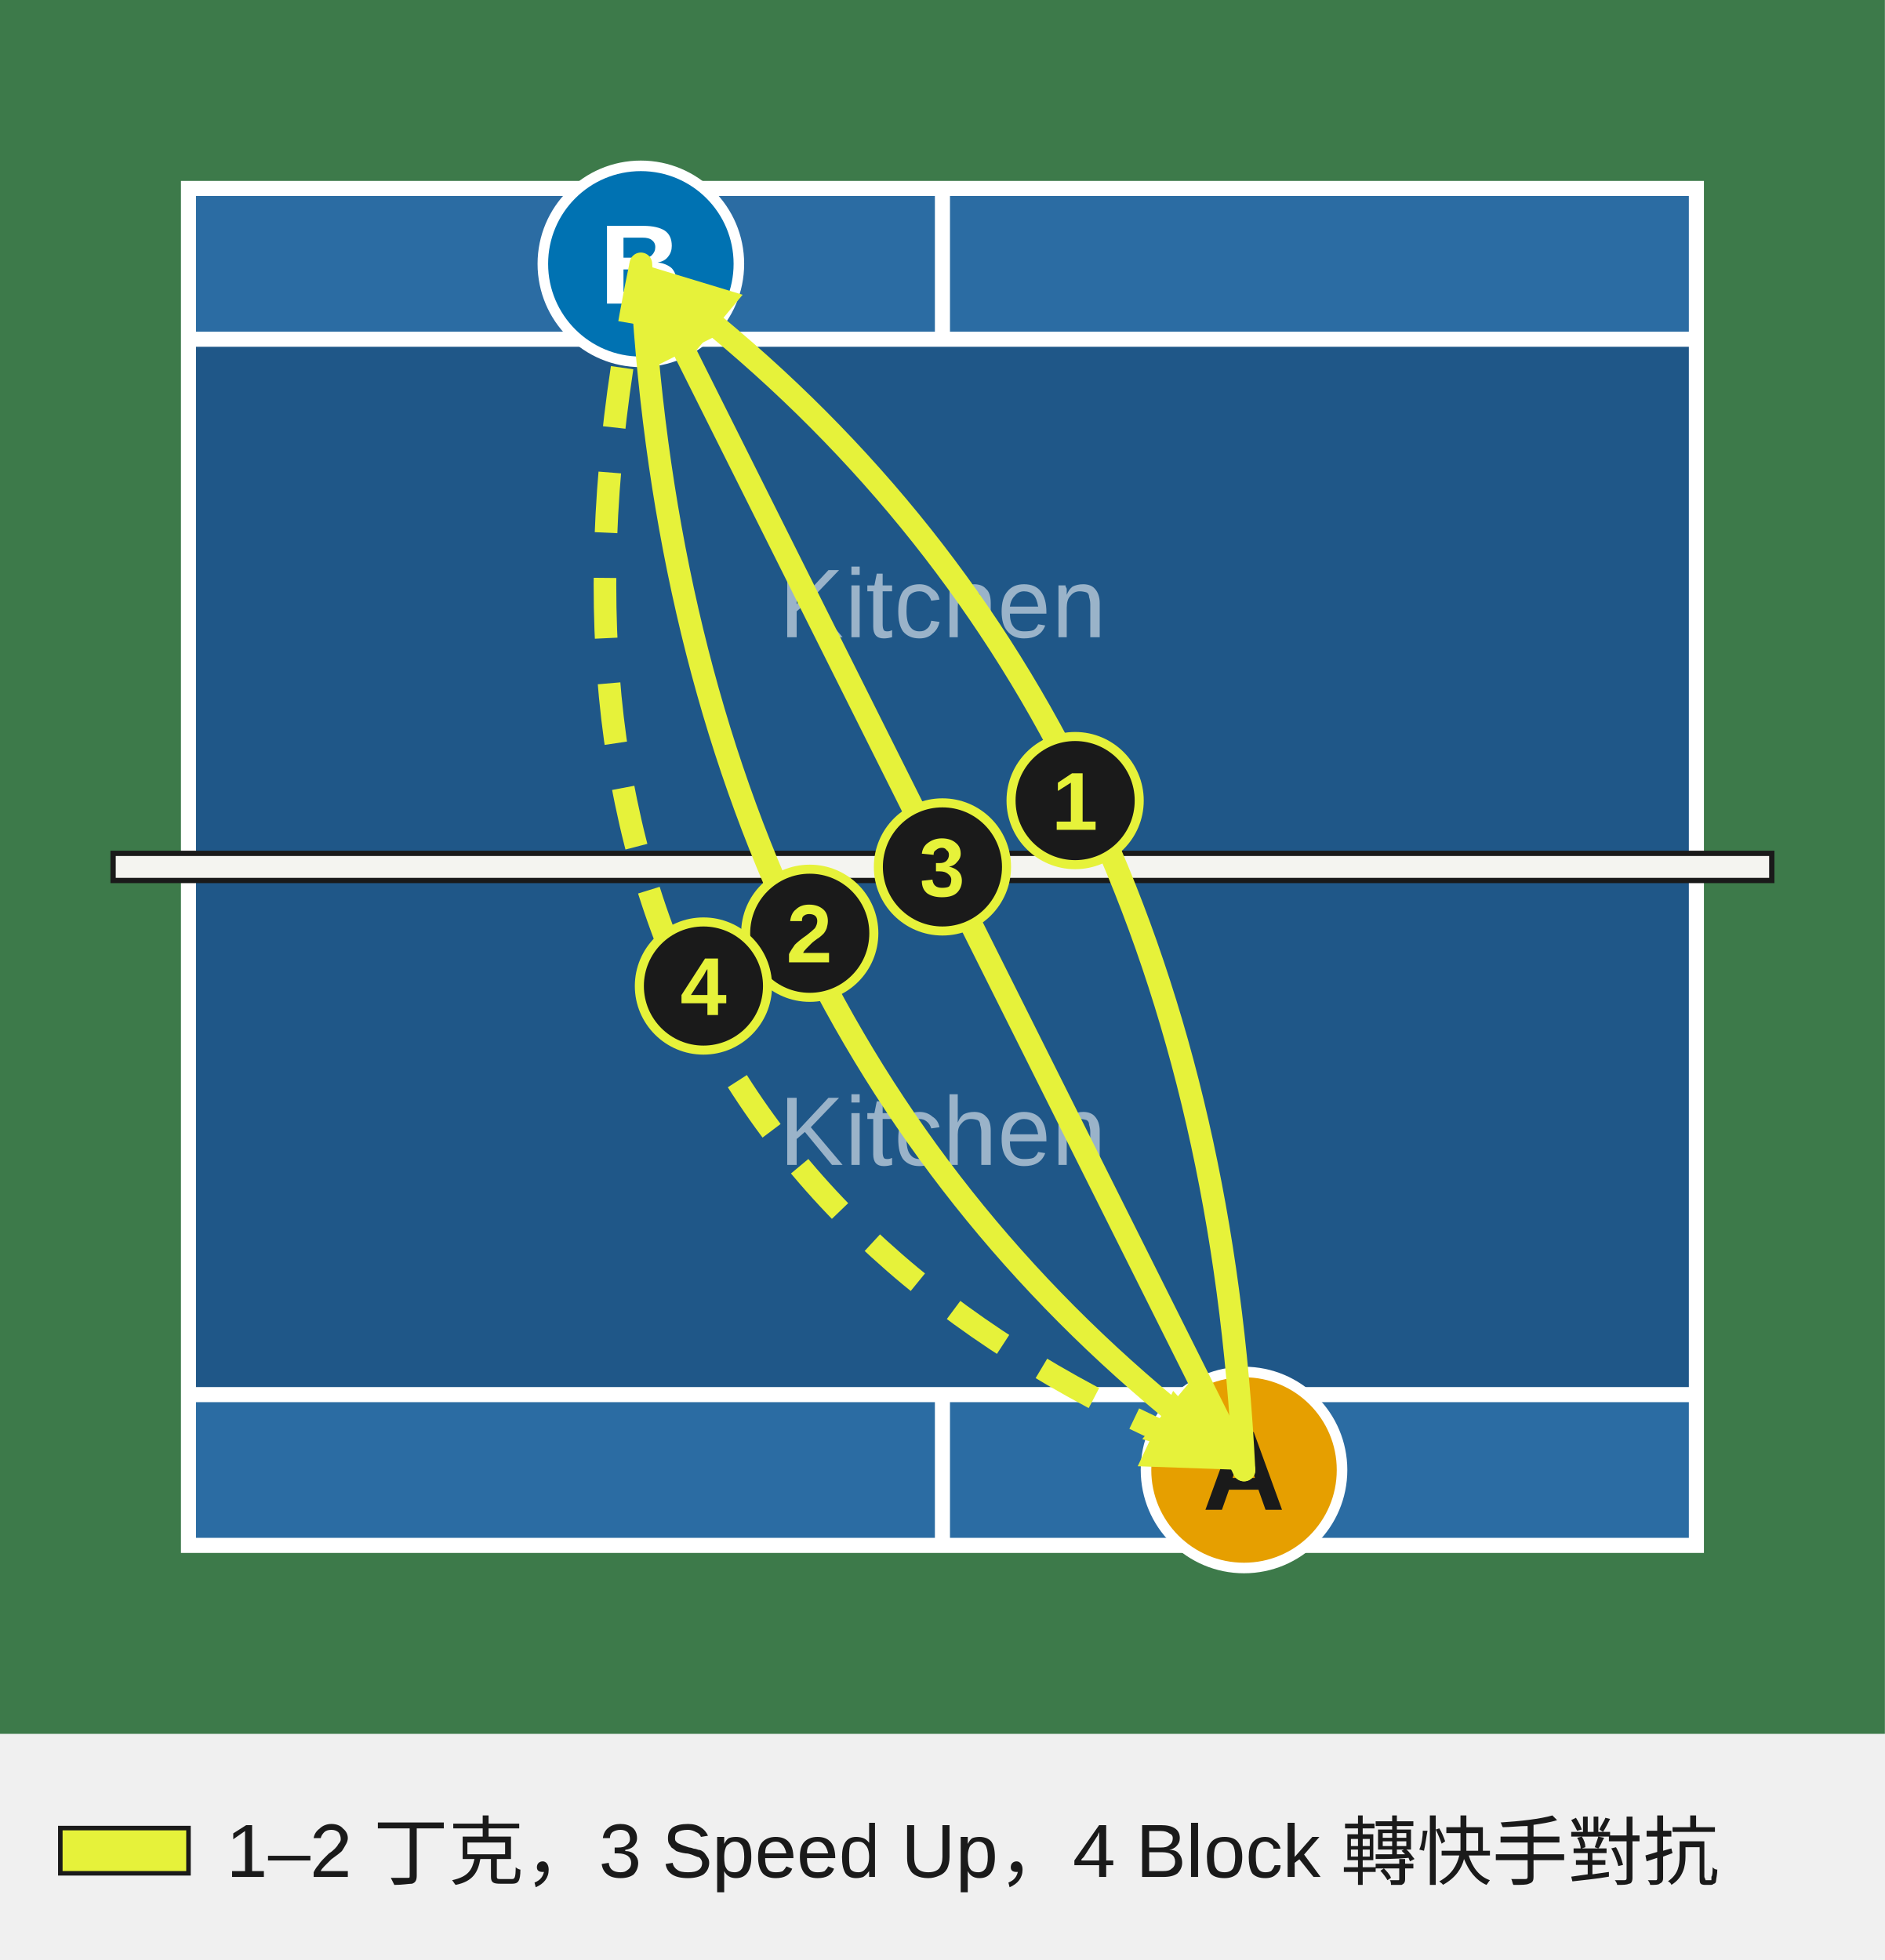
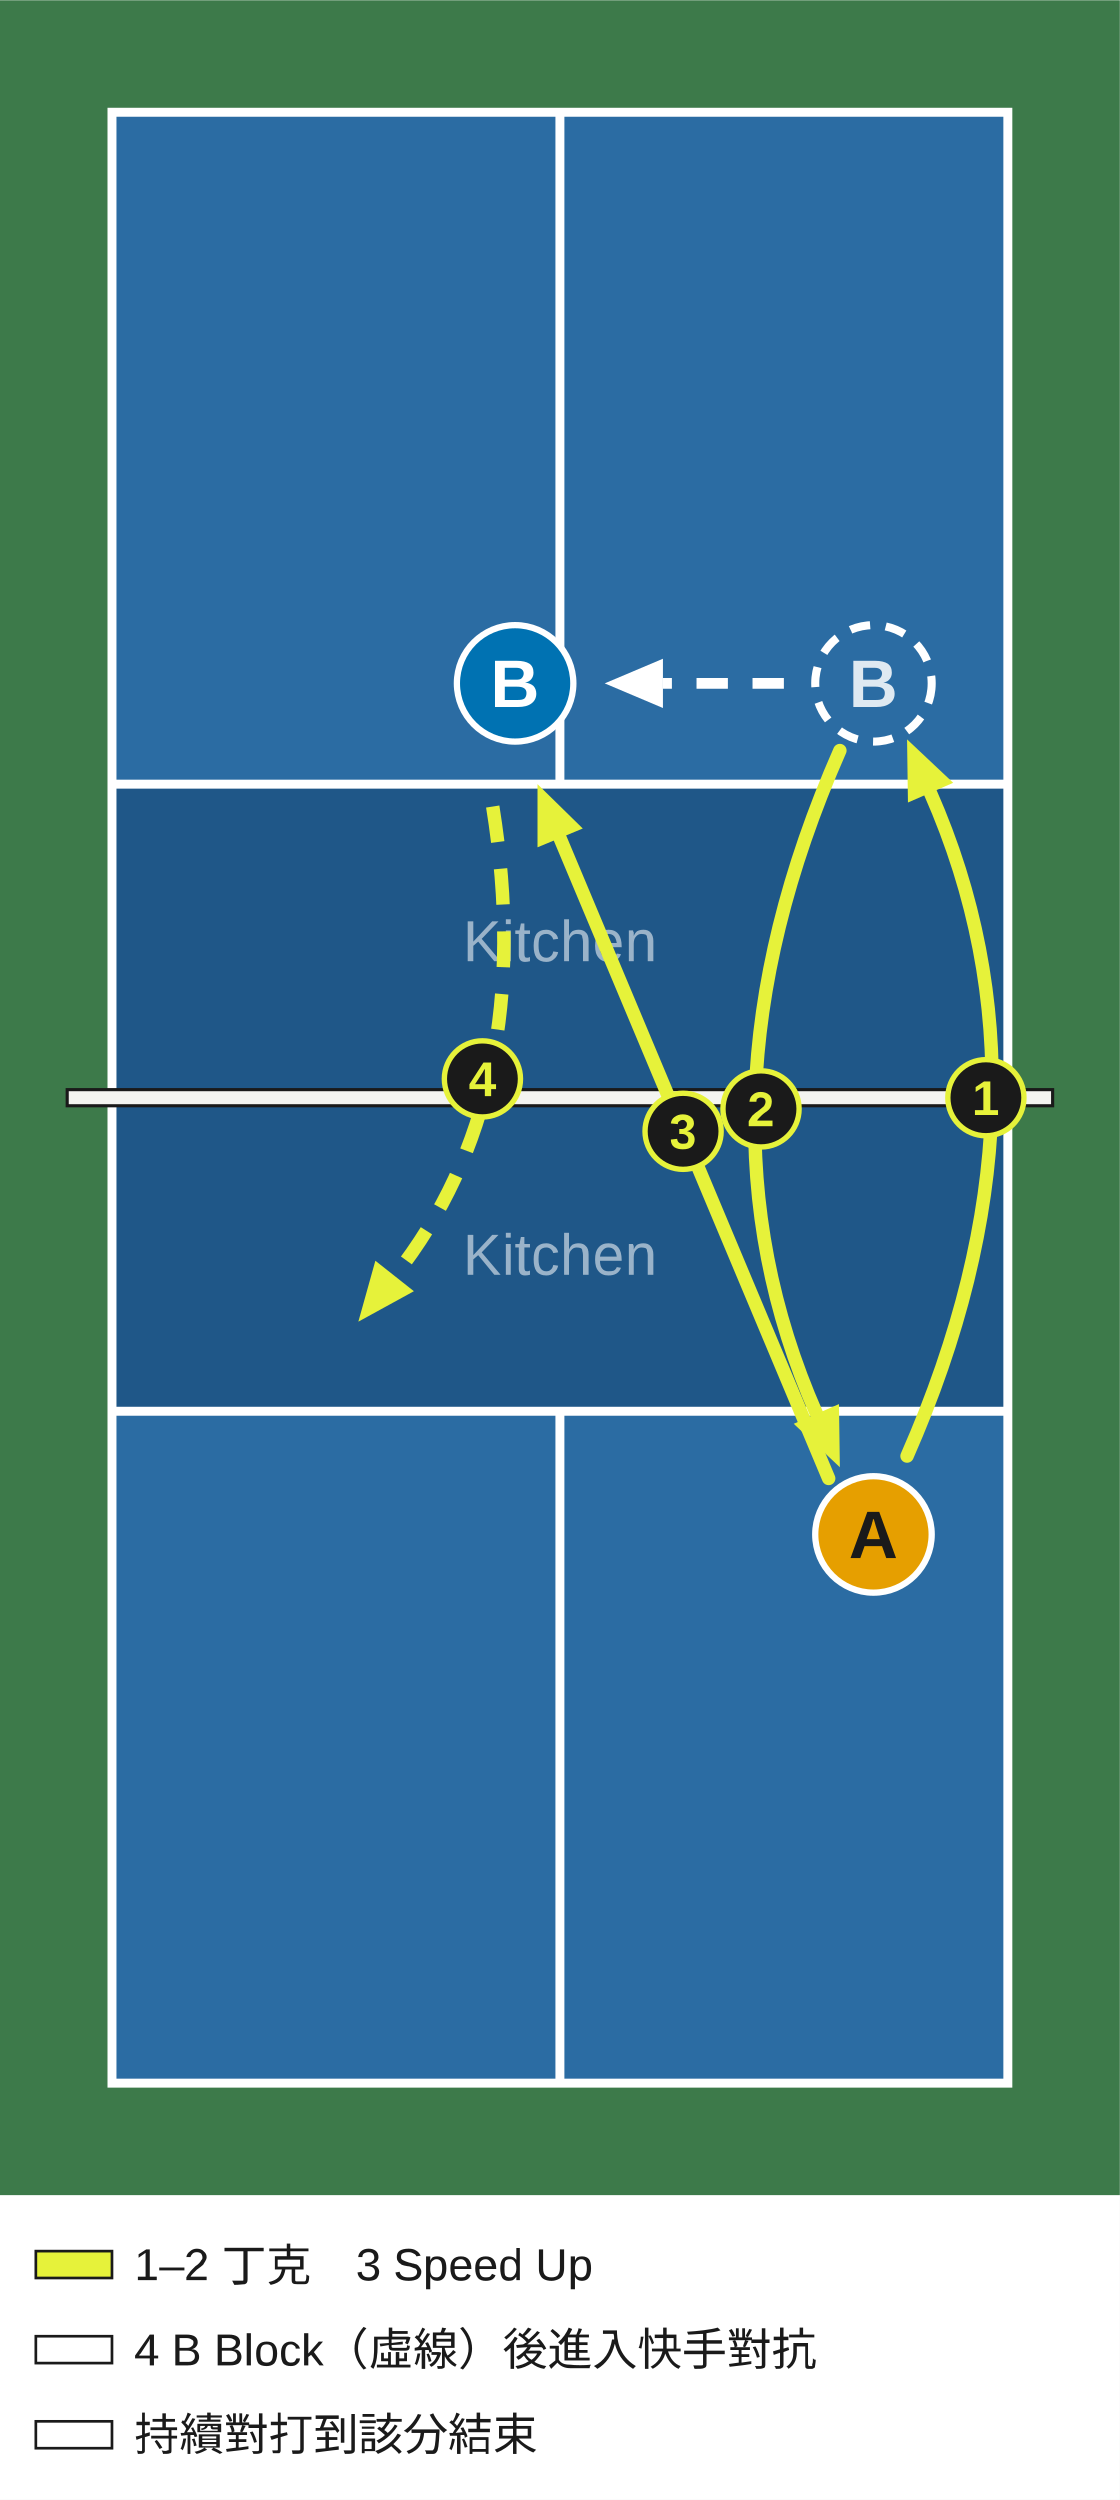
- <svg xmlns="http://www.w3.org/2000/svg" viewBox="-2.5 10.5 25 26" width="400" height="416" role="img" aria-label="綜合攻防對抗 Dink to Speed Up to Hands" font-family="Arial, Helvetica, 'Helvetica Neue', sans-serif">
+ <svg xmlns="http://www.w3.org/2000/svg" viewBox="-2.5 -2.5 25 55.8" width="400" height="893" role="img" aria-label="綜合攻防對抗 Dink–Speed Up–Block" font-family="Arial, Helvetica, 'Helvetica Neue', sans-serif">
+   <rect x="-2.5" y="-2.5" width="25" height="55.8" fill="#ffffff" />
  <g>
-     <rect x="-2.5" y="10.5" width="25" height="23" fill="#3d7a4a" />
-     <rect x="0" y="13" width="20" height="18" fill="#2b6ca3" />
+     <rect x="-2.5" y="-2.5" width="25" height="49" fill="#3d7a4a" />
+     <rect x="0" y="0" width="20" height="44" fill="#2b6ca3" />
    <rect x="0" y="15" width="20" height="7" fill="#1f5788" />
    <rect x="0" y="22" width="20" height="7" fill="#1f5788" />
-     <rect x="0" y="13" width="20" height="18" stroke="#ffffff" stroke-width="0.2" fill="none" />
-     <path d="M0 15H20M0 29H20 M10 13V15M10 29V31" stroke="#ffffff" stroke-width="0.2" fill="none" />
+     <rect x="0" y="0" width="20" height="44" stroke="#ffffff" stroke-width="0.2" fill="none" />
+     <path d="M0 15H20M0 29H20M10 0V15M10 29V44" stroke="#ffffff" stroke-width="0.2" fill="none" />
    <text x="10" y="18.5" dy="0.35em" font-size="1.3" fill="#ffffff" fill-opacity="0.55" text-anchor="middle" font-family="Arial, Helvetica, 'Helvetica Neue', sans-serif">Kitchen</text>
    <text x="10" y="25.5" dy="0.35em" font-size="1.3" fill="#ffffff" fill-opacity="0.55" text-anchor="middle" font-family="Arial, Helvetica, 'Helvetica Neue', sans-serif">Kitchen</text>
    <rect x="-1" y="21.82" width="22" height="0.36" fill="#f4f4f0" stroke="#1a1a1a" stroke-width="0.07" />
-     <circle cx="14" cy="30" r="1.3" fill="#e69f00" stroke="#ffffff" stroke-width="0.14" />
-     <text x="14" y="30" dy="0.35em" font-size="1.5" font-weight="700" fill="#1a1a1a" text-anchor="middle" font-family="Arial, Helvetica, 'Helvetica Neue', sans-serif">A</text>
-     <circle cx="6" cy="14" r="1.3" fill="#0072b2" stroke="#ffffff" stroke-width="0.14" />
-     <text x="6" y="14" dy="0.35em" font-size="1.5" font-weight="700" fill="#ffffff" text-anchor="middle" font-family="Arial, Helvetica, 'Helvetica Neue', sans-serif">B</text>
-     <path d="M14,30Q13.52,20.24 7,14.83" fill="none" stroke="#e6f23a" stroke-width="0.3" stroke-linecap="round" />
-     <polygon points="6,14 7.35,14.41 6.65,15.25" fill="#e6f23a" />
-     <circle cx="11.76" cy="21.12" r="0.85" fill="#1a1a1a" stroke="#e6f23a" stroke-width="0.12" />
-     <text x="11.76" y="21.12" dy="0.35em" font-size="1.1" font-weight="700" fill="#e6f23a" text-anchor="middle" font-family="Arial, Helvetica, 'Helvetica Neue', sans-serif">1</text>
-     <path d="M6,14Q6.48,23.76 13,29.17" fill="none" stroke="#e6f23a" stroke-width="0.3" stroke-linecap="round" />
-     <polygon points="14,30 12.65,29.59 13.35,28.75" fill="#e6f23a" />
-     <circle cx="8.24" cy="22.88" r="0.85" fill="#1a1a1a" stroke="#e6f23a" stroke-width="0.12" />
-     <text x="8.24" y="22.88" dy="0.35em" font-size="1.1" font-weight="700" fill="#e6f23a" text-anchor="middle" font-family="Arial, Helvetica, 'Helvetica Neue', sans-serif">2</text>
-     <path d="M14,30L6.58,15.16" fill="none" stroke="#e6f23a" stroke-width="0.3" stroke-linecap="round" />
-     <polygon points="6,14 7.07,14.92 6.09,15.41" fill="#e6f23a" />
-     <circle cx="10" cy="22" r="0.85" fill="#1a1a1a" stroke="#e6f23a" stroke-width="0.12" />
-     <text x="10" y="22" dy="0.35em" font-size="1.1" font-weight="700" fill="#e6f23a" text-anchor="middle" font-family="Arial, Helvetica, 'Helvetica Neue', sans-serif">3</text>
-     <path d="M6,14Q3.66,25.17 12.82,29.45" fill="none" stroke="#e6f23a" stroke-width="0.3" stroke-dasharray="0.8 0.6" />
-     <polygon points="14,30 12.59,29.95 13.06,28.95" fill="#e6f23a" />
-     <circle cx="6.83" cy="23.58" r="0.85" fill="#1a1a1a" stroke="#e6f23a" stroke-width="0.12" />
-     <text x="6.83" y="23.58" dy="0.35em" font-size="1.1" font-weight="700" fill="#e6f23a" text-anchor="middle" font-family="Arial, Helvetica, 'Helvetica Neue', sans-serif">4</text>
+     <circle cx="17" cy="31.75" r="1.3" fill="#e69f00" stroke="#ffffff" stroke-width="0.14" />
+     <text x="17" y="31.75" dy="0.35em" font-size="1.5" font-weight="700" fill="#1a1a1a" text-anchor="middle" font-family="Arial, Helvetica, 'Helvetica Neue', sans-serif">A</text>
+     <circle cx="17" cy="12.75" r="1.3" fill="none" stroke="#ffffff" stroke-width="0.18" stroke-dasharray="0.45 0.35" />
+     <text x="17" y="12.75" dy="0.35em" font-size="1.5" font-weight="700" fill="#ffffff" fill-opacity="0.85" text-anchor="middle" font-family="Arial, Helvetica, 'Helvetica Neue', sans-serif">B</text>
+     <circle cx="9" cy="12.75" r="1.3" fill="#0072b2" stroke="#ffffff" stroke-width="0.14" />
+     <text x="9" y="12.75" dy="0.35em" font-size="1.5" font-weight="700" fill="#ffffff" text-anchor="middle" font-family="Arial, Helvetica, 'Helvetica Neue', sans-serif">B</text>
+     <path d="M15 12.75L12.3 12.75" fill="none" stroke="#ffffff" stroke-width="0.24" stroke-dasharray="0.7 0.55" />
+     <polygon points="11,12.75 12.3,12.2 12.3,13.3" fill="#ffffff" />
+     <path d="M17.75 30Q21.27 22 18.27 15.19" fill="none" stroke="#e6f23a" stroke-width="0.3" stroke-linecap="round" />
+     <polygon points="17.75,14 18.78,14.97 17.77,15.41" fill="#e6f23a" />
+     <circle cx="19.51" cy="22" r="0.85" fill="#1a1a1a" stroke="#e6f23a" stroke-width="0.12" />
+     <text x="19.51" y="22" dy="0.35em" font-size="1.1" font-weight="700" fill="#e6f23a" text-anchor="middle" font-family="Arial, Helvetica, 'Helvetica Neue', sans-serif">1</text>
+     <path d="M16.25 14.25Q12.73 22.25 15.73 29.06" fill="none" stroke="#e6f23a" stroke-width="0.3" stroke-linecap="round" />
+     <polygon points="16.25,30.25 15.22,29.28 16.23,28.84" fill="#e6f23a" />
+     <circle cx="14.49" cy="22.25" r="0.85" fill="#1a1a1a" stroke="#e6f23a" stroke-width="0.12" />
+     <text x="14.49" y="22.25" dy="0.35em" font-size="1.1" font-weight="700" fill="#e6f23a" text-anchor="middle" font-family="Arial, Helvetica, 'Helvetica Neue', sans-serif">2</text>
+     <path d="M16 30.5L10 16.2" fill="none" stroke="#e6f23a" stroke-width="0.3" stroke-linecap="round" />
+     <polygon points="9.5,15 10.51,15.99 9.5,16.41" fill="#e6f23a" />
+     <circle cx="12.75" cy="22.75" r="0.85" fill="#1a1a1a" stroke="#e6f23a" stroke-width="0.12" />
+     <text x="12.75" y="22.75" dy="0.35em" font-size="1.1" font-weight="700" fill="#e6f23a" text-anchor="middle" font-family="Arial, Helvetica, 'Helvetica Neue', sans-serif">3</text>
+     <path d="M8.5 15.5Q9.53 21.91 6.31 25.98" fill="none" stroke="#e6f23a" stroke-width="0.3" stroke-dasharray="0.8 0.6" />
+     <polygon points="5.5,27 5.88,25.64 6.74,26.32" fill="#e6f23a" />
+     <circle cx="8.27" cy="21.58" r="0.85" fill="#1a1a1a" stroke="#e6f23a" stroke-width="0.12" />
+     <text x="8.27" y="21.58" dy="0.35em" font-size="1.1" font-weight="700" fill="#e6f23a" text-anchor="middle" font-family="Arial, Helvetica, 'Helvetica Neue', sans-serif">4</text>
  </g>
-   <rect x="-1.7" y="34.75" width="1.7" height="0.6" fill="#e6f23a" stroke="#1a1a1a" stroke-width="0.06" />
-   <text x="0.5" y="35.05" font-size="1" fill="#1a1a1a" font-family="Arial, Helvetica, 'Helvetica Neue', sans-serif" dy="0.35em">1–2 丁克，3 Speed Up，4 Block 轉快手對抗</text>
+   <rect x="-1.7" y="47.75" width="1.7" height="0.6" fill="#e6f23a" stroke="#1a1a1a" stroke-width="0.06" />
+   <text x="0.5" y="48.05" font-size="1" fill="#1a1a1a" font-family="Arial, Helvetica, 'Helvetica Neue', sans-serif" dy="0.35em">1–2 丁克　3 Speed Up</text>
+   <rect x="-1.7" y="49.65" width="1.7" height="0.6" fill="#ffffff" stroke="#1a1a1a" stroke-width="0.06" />
+   <text x="0.5" y="49.95" font-size="1" fill="#1a1a1a" font-family="Arial, Helvetica, 'Helvetica Neue', sans-serif" dy="0.35em">4 B Block（虛線）後進入快手對抗</text>
+   <rect x="-1.7" y="51.55" width="1.7" height="0.6" fill="#ffffff" stroke="#1a1a1a" stroke-width="0.06" />
+   <text x="0.5" y="51.85" font-size="1" fill="#1a1a1a" font-family="Arial, Helvetica, 'Helvetica Neue', sans-serif" dy="0.35em">持續對打到該分結束</text>
</svg>
